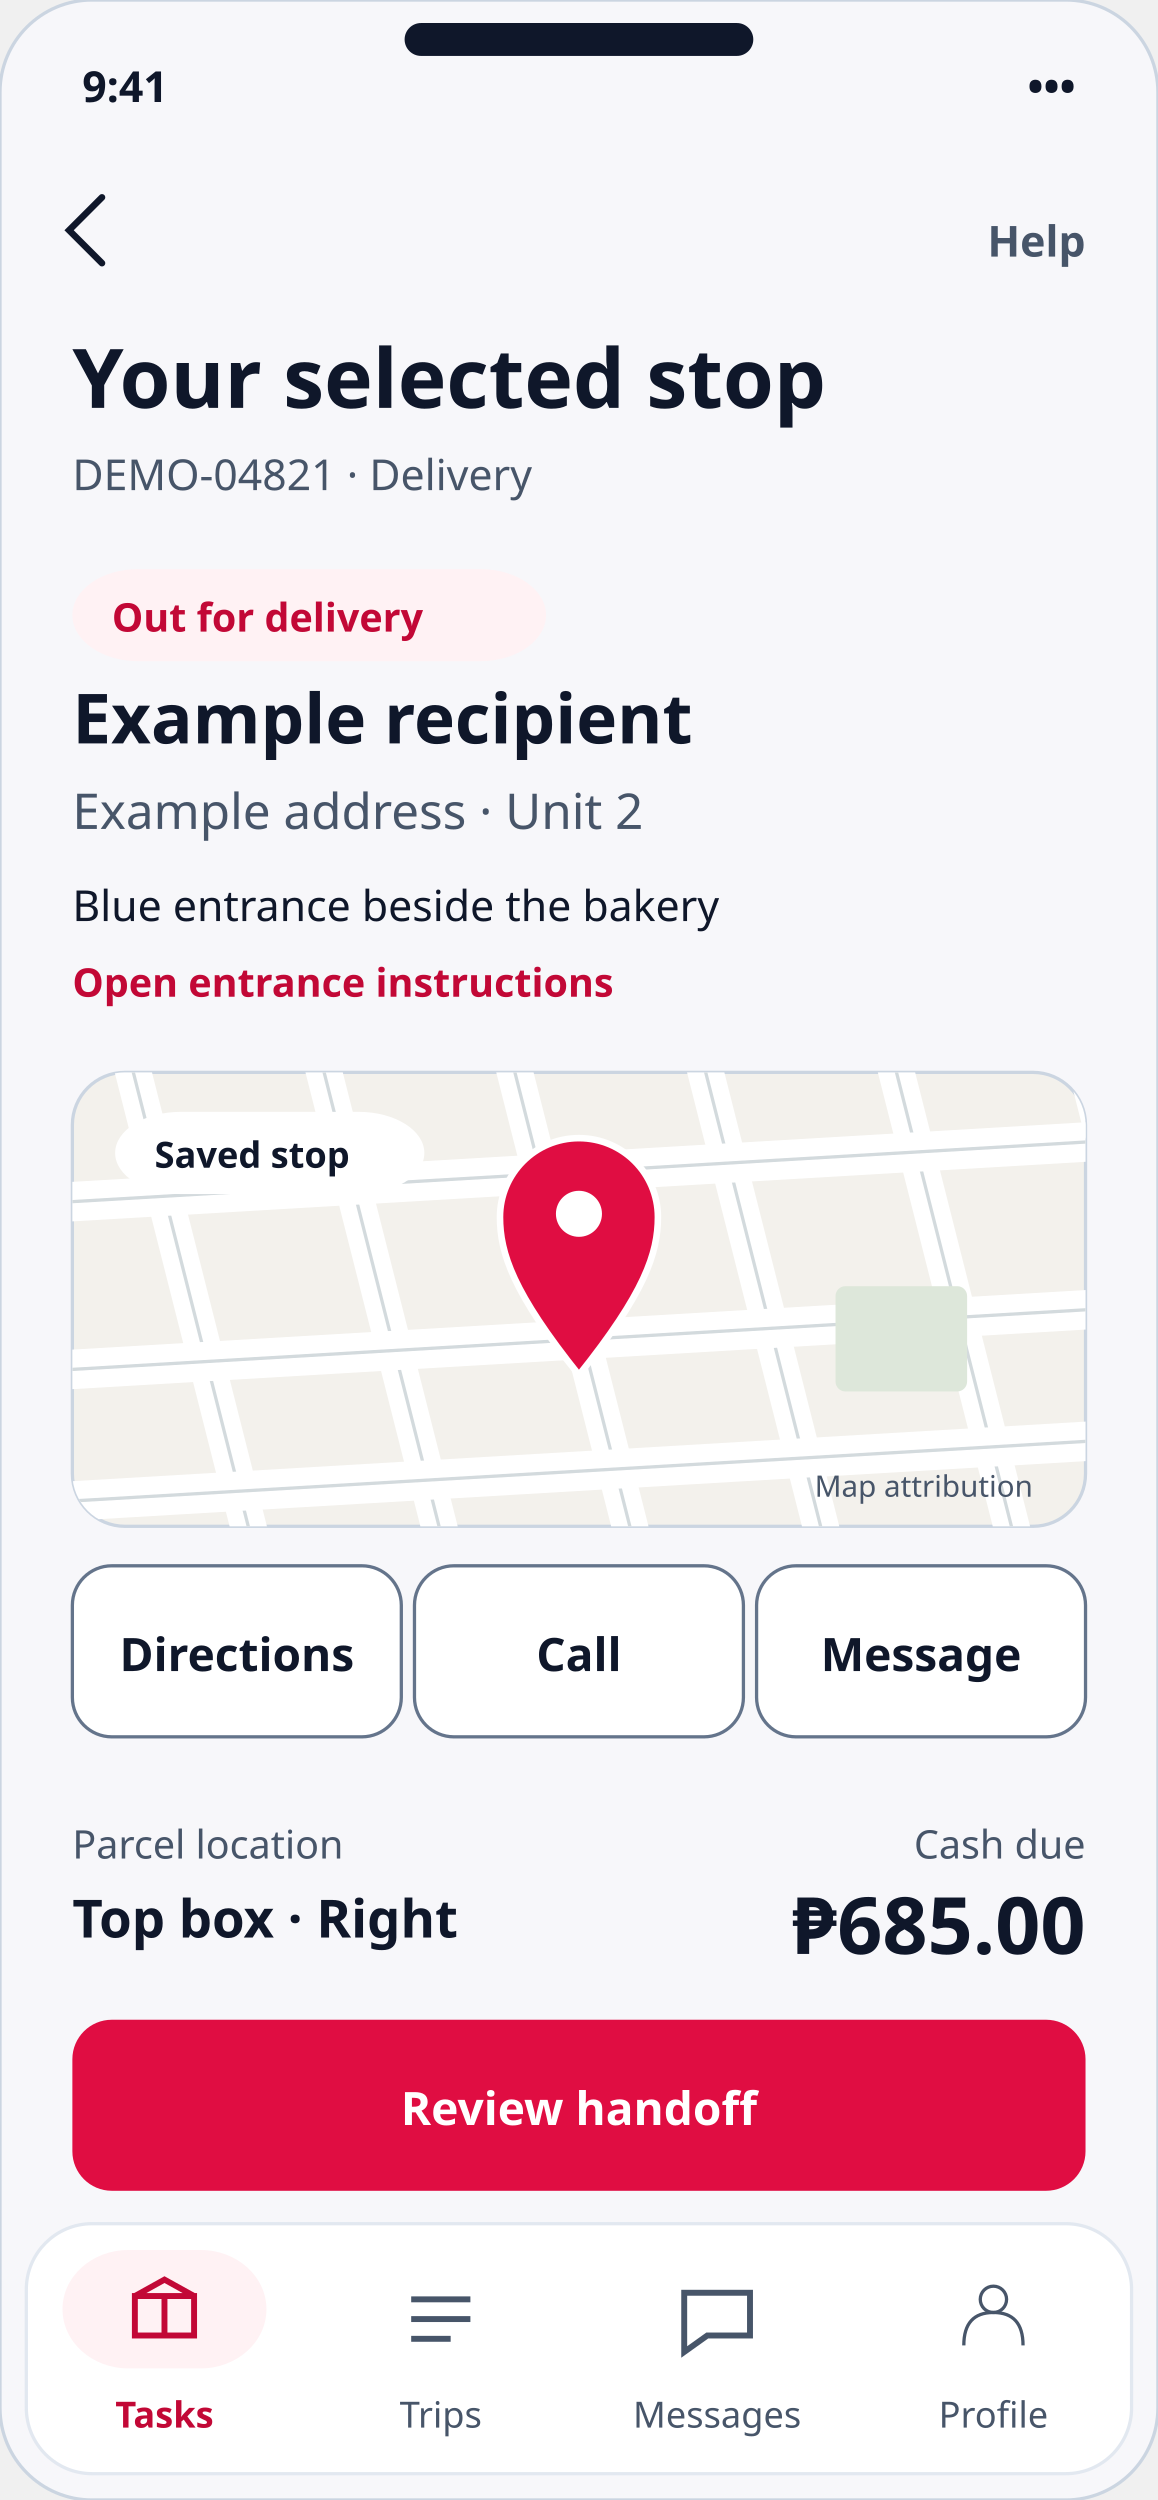
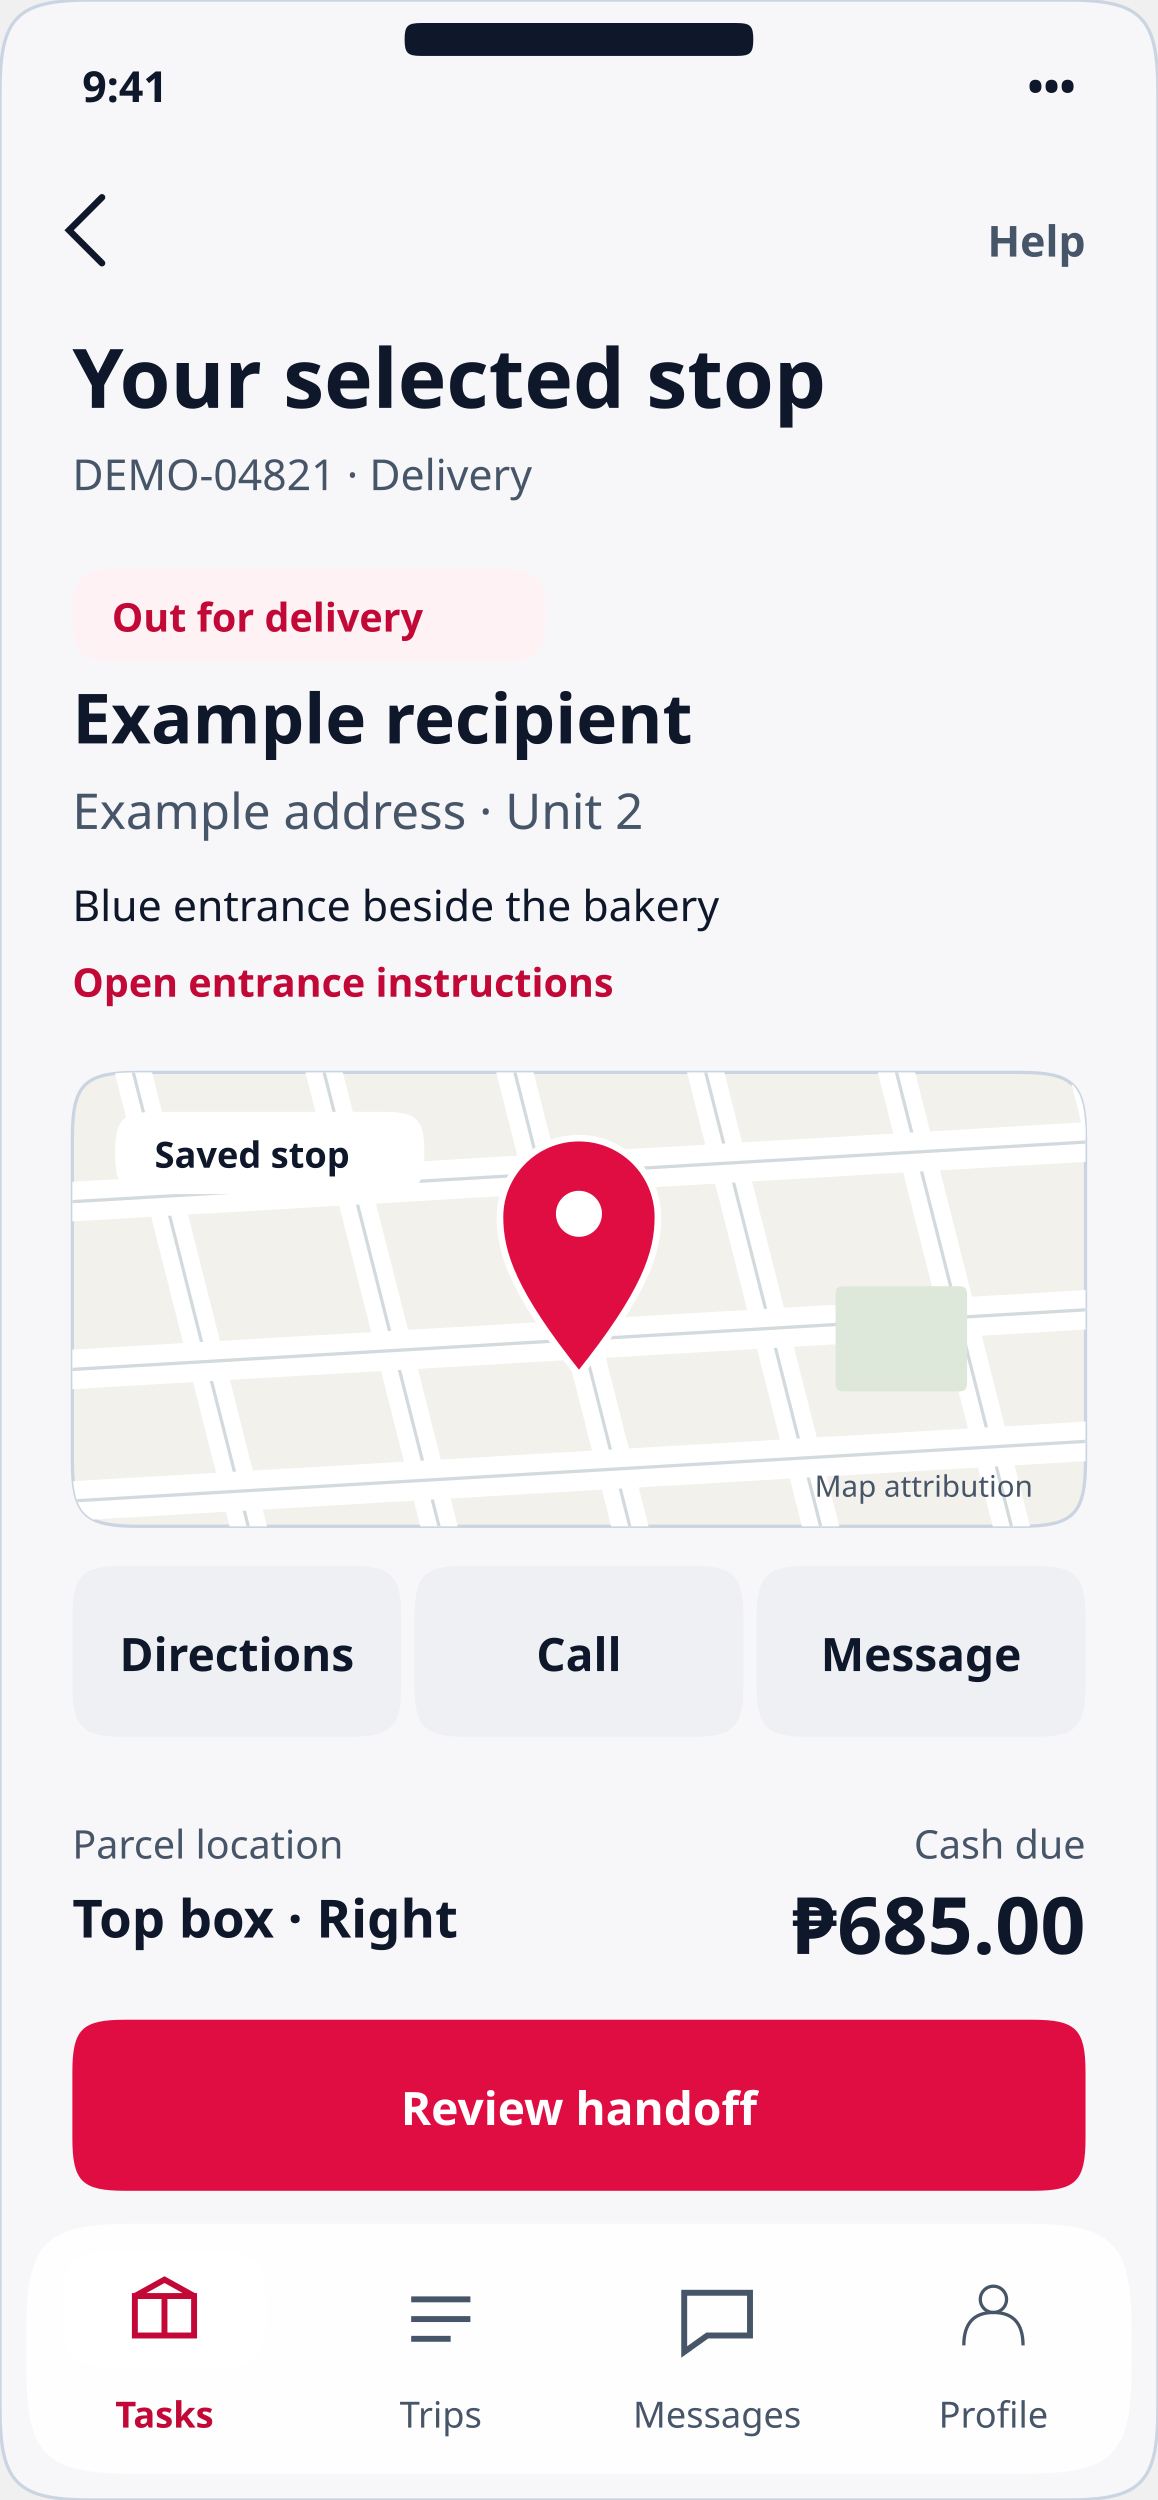
<svg xmlns="http://www.w3.org/2000/svg" width="352" height="760" viewBox="0 0 352 760">
-   <rect x="0" y="0" width="352" height="760" rx="28" fill="#F7F7FA" stroke="#CBD5E1" />
-   <rect x="123" y="7" width="106" height="10" rx="5" fill="#0F172A" stroke="none" />
-   <text x="25" y="31" font-family="Plus Jakarta Sans, sans-serif" font-size="13" font-weight="600" fill="#0F172A" text-anchor="start">9:41</text>
-   <text x="327" y="31" font-family="Plus Jakarta Sans, sans-serif" font-size="13" font-weight="600" fill="#0F172A" text-anchor="end">•••</text>
+   <path d="M28 0 H324 C346.96 0 352 5.04 352 28 V732 C352 754.96 346.96 760 324 760 H28 C5.04 760 0 754.96 0 732 V28 C0 5.04 5.04 0 28 0 Z" fill="#F7F7FA" stroke="#CBD5E1" fill-opacity="1" />
+   <path d="M128 7 H224 C228.1 7 229 7.9 229 12 V12 C229 16.1 228.1 17 224 17 H128 C123.9 17 123 16.1 123 12 V12 C123 7.9 123.9 7 128 7 Z" fill="#0F172A" stroke="none" fill-opacity="1" />
+   <text x="25" y="31" font-family="sans-serif" font-size="13" font-weight="600" fill="#0F172A" text-anchor="start">9:41</text>
+   <text x="327" y="31" font-family="sans-serif" font-size="13" font-weight="600" fill="#0F172A" text-anchor="end">•••</text>
  <path d="M31 60 21 70 31 80" fill="none" stroke="#0F172A" stroke-width="2" stroke-linecap="round" />
-   <text x="330" y="78" font-family="Plus Jakarta Sans, sans-serif" font-size="13" font-weight="600" fill="#475569" text-anchor="end">Help</text>
-   <text x="22" y="124" font-family="Plus Jakarta Sans, sans-serif" font-size="25" font-weight="600" fill="#0F172A" text-anchor="start">Your selected stop</text>
-   <text x="22" y="149" font-family="Plus Jakarta Sans, sans-serif" font-size="13" font-weight="500" fill="#475569" text-anchor="start">DEMO-04821 · Delivery</text>
-   <rect x="22" y="173" width="144" height="28" rx="20" fill="#FFF2F4" stroke="none" />
-   <text x="34" y="192" font-family="Plus Jakarta Sans, sans-serif" font-size="12" font-weight="600" fill="#C20836" text-anchor="start">Out for delivery</text>
-   <text x="22" y="226" font-family="Plus Jakarta Sans, sans-serif" font-size="21" font-weight="600" fill="#0F172A" text-anchor="start">Example recipient</text>
-   <text x="22" y="252" font-family="Plus Jakarta Sans, sans-serif" font-size="15" font-weight="400" fill="#475569" text-anchor="start">Example address · Unit 2</text>
-   <text x="22" y="280" font-family="Plus Jakarta Sans, sans-serif" font-size="13" font-weight="500" fill="#0F172A" text-anchor="start">Blue entrance beside the bakery</text>
-   <text x="22" y="303" font-family="Plus Jakarta Sans, sans-serif" font-size="12" font-weight="600" fill="#C20836" text-anchor="start">Open entrance instructions</text>
-   <rect x="22" y="326" width="308" height="138" rx="16" fill="#F3F1EC" stroke="#CBD5E1" />
+   <text x="330" y="78" font-family="sans-serif" font-size="13" font-weight="600" fill="#475569" text-anchor="end">Help</text>
+   <text x="22" y="124" font-family="sans-serif" font-size="25" font-weight="600" fill="#0F172A" text-anchor="start">Your selected stop</text>
+   <text x="22" y="149" font-family="sans-serif" font-size="13" font-weight="500" fill="#475569" text-anchor="start">DEMO-04821 · Delivery</text>
+   <path d="M36.0 173 H152.0 C163.48 173 166 175.52 166 187.0 V187.0 C166 198.48 163.48 201 152.0 201 H36.0 C24.52 201 22 198.48 22 187.0 V187.0 C22 175.52 24.52 173 36.0 173 Z" fill="#FFF2F4" stroke="none" fill-opacity="1" />
+   <text x="34" y="192" font-family="sans-serif" font-size="12" font-weight="600" fill="#C20836" text-anchor="start">Out for delivery</text>
+   <text x="22" y="226" font-family="sans-serif" font-size="21" font-weight="600" fill="#0F172A" text-anchor="start">Example recipient</text>
+   <text x="22" y="252" font-family="sans-serif" font-size="15" font-weight="400" fill="#475569" text-anchor="start">Example address · Unit 2</text>
+   <text x="22" y="280" font-family="sans-serif" font-size="13" font-weight="500" fill="#0F172A" text-anchor="start">Blue entrance beside the bakery</text>
+   <text x="22" y="303" font-family="sans-serif" font-size="12" font-weight="600" fill="#C20836" text-anchor="start">Open entrance instructions</text>
+   <path d="M42 326 H310 C326.4 326 330 329.6 330 346 V444 C330 460.4 326.4 464 310 464 H42 C25.6 464 22 460.4 22 444 V346 C22 329.6 25.6 326 42 326 Z" fill="#F3F1EC" stroke="#CBD5E1" fill-opacity="1" />
  <g clip-path="url(#mapclip-326)">
    <path d="M38 316 L78 474" stroke="#FFFFFF" stroke-width="11" fill="none" />
    <path d="M38 316 L78 474" stroke="#D3DADD" stroke-width="1" fill="none" />
    <path d="M96 316 L136 474" stroke="#FFFFFF" stroke-width="11" fill="none" />
    <path d="M96 316 L136 474" stroke="#D3DADD" stroke-width="1" fill="none" />
    <path d="M154 316 L194 474" stroke="#FFFFFF" stroke-width="11" fill="none" />
    <path d="M154 316 L194 474" stroke="#D3DADD" stroke-width="1" fill="none" />
    <path d="M212 316 L252 474" stroke="#FFFFFF" stroke-width="11" fill="none" />
    <path d="M212 316 L252 474" stroke="#D3DADD" stroke-width="1" fill="none" />
    <path d="M270 316 L310 474" stroke="#FFFFFF" stroke-width="11" fill="none" />
    <path d="M270 316 L310 474" stroke="#D3DADD" stroke-width="1" fill="none" />
    <path d="M328 316 L368 474" stroke="#FFFFFF" stroke-width="11" fill="none" />
    <path d="M328 316 L368 474" stroke="#D3DADD" stroke-width="1" fill="none" />
    <path d="M10 366 L350 346" stroke="#FFFFFF" stroke-width="12" fill="none" />
    <path d="M10 366 L350 346" stroke="#D3DADD" stroke-width="1" fill="none" />
    <path d="M10 417 L350 397" stroke="#FFFFFF" stroke-width="12" fill="none" />
    <path d="M10 417 L350 397" stroke="#D3DADD" stroke-width="1" fill="none" />
    <path d="M10 457 L350 437" stroke="#FFFFFF" stroke-width="12" fill="none" />
    <path d="M10 457 L350 437" stroke="#D3DADD" stroke-width="1" fill="none" />
-     <rect x="254" y="391" width="40" height="32" rx="3" fill="#DDE7DA" stroke="none" />
+     <path d="M257 391 H291 C293.46 391 294 391.54 294 394 V420 C294 422.46 293.46 423 291 423 H257 C254.54 423 254 422.46 254 420 V394 C254 391.54 254.54 391 257 391 Z" fill="#DDE7DA" stroke="none" fill-opacity="1" />
  </g>
  <defs>
    <clipPath id="mapclip-326">
-       <rect x="22" y="326" width="308" height="138" rx="16" fill="#FFFFFF" stroke="none" />
+       <path d="M42 326 H310 C326.4 326 330 329.6 330 346 V444 C330 460.4 326.4 464 310 464 H42 C25.6 464 22 460.4 22 444 V346 C22 329.6 25.6 326 42 326 Z" fill="#FFFFFF" stroke="none" fill-opacity="1" />
    </clipPath>
  </defs>
  <path d="M176 418c-20-25-24-37-24-48a24 24 0 1 1 48 0c0 11-4 23-24 48Z" fill="#E00D42" stroke="white" stroke-width="2" />
  <circle cx="176" cy="369" r="7" fill="white" />
-   <rect x="35" y="338" width="94" height="25" rx="20" fill="#FFFFFF" stroke="none" />
-   <text x="47" y="355" font-family="Plus Jakarta Sans, sans-serif" font-size="11" font-weight="600" fill="#0F172A" text-anchor="start">Saved stop</text>
-   <text x="314" y="455" font-family="Plus Jakarta Sans, sans-serif" font-size="9" font-weight="400" fill="#475569" text-anchor="end">Map attribution</text>
-   <rect x="22" y="476" width="100" height="52" rx="12" fill="#FFFFFF" stroke="#64748B" />
-   <text x="72.0" y="508" font-family="Plus Jakarta Sans, sans-serif" font-size="14" font-weight="600" fill="#0F172A" text-anchor="middle">Directions</text>
-   <rect x="126" y="476" width="100" height="52" rx="12" fill="#FFFFFF" stroke="#64748B" />
-   <text x="176.0" y="508" font-family="Plus Jakarta Sans, sans-serif" font-size="14" font-weight="600" fill="#0F172A" text-anchor="middle">Call</text>
-   <rect x="230" y="476" width="100" height="52" rx="12" fill="#FFFFFF" stroke="#64748B" />
-   <text x="280.0" y="508" font-family="Plus Jakarta Sans, sans-serif" font-size="14" font-weight="600" fill="#0F172A" text-anchor="middle">Message</text>
-   <text x="22" y="565" font-family="Plus Jakarta Sans, sans-serif" font-size="12" font-weight="500" fill="#475569" text-anchor="start">Parcel location</text>
-   <text x="22" y="589" font-family="Plus Jakarta Sans, sans-serif" font-size="16" font-weight="600" fill="#0F172A" text-anchor="start">Top box · Right</text>
-   <text x="330" y="565" font-family="Plus Jakarta Sans, sans-serif" font-size="12" font-weight="500" fill="#475569" text-anchor="end">Cash due</text>
-   <text x="330" y="594" font-family="Plus Jakarta Sans, sans-serif" font-size="24" font-weight="600" fill="#0F172A" text-anchor="end">₱685.00</text>
-   <rect x="22" y="614" width="308" height="52" rx="12" fill="#E00D42" stroke="none" />
-   <text x="176.0" y="646" font-family="Plus Jakarta Sans, sans-serif" font-size="14" font-weight="600" fill="#FFFFFF" text-anchor="middle">Review handoff</text>
-   <rect x="8" y="676" width="336" height="76" rx="20" fill="#FFFFFF" stroke="#E2E8F0" />
-   <rect x="19" y="684" width="62" height="36" rx="20" fill="#FFF2F4" stroke="none" />
+   <path d="M47.5 338 H116.5 C126.75 338 129 340.25 129 350.5 V350.5 C129 360.75 126.75 363 116.5 363 H47.5 C37.25 363 35 360.75 35 350.5 V350.5 C35 340.25 37.25 338 47.5 338 Z" fill="#FFFFFF" stroke="none" fill-opacity="1" />
+   <text x="47" y="355" font-family="sans-serif" font-size="11" font-weight="600" fill="#0F172A" text-anchor="start">Saved stop</text>
+   <text x="314" y="455" font-family="sans-serif" font-size="9" font-weight="400" fill="#475569" text-anchor="end">Map attribution</text>
+   <path d="M38 476 H106 C119.12 476 122 478.88 122 492 V512 C122 525.12 119.12 528 106 528 H38 C24.88 528 22 525.12 22 512 V492 C22 478.88 24.88 476 38 476 Z" fill="#EEF0F4" stroke="none" fill-opacity="1" />
+   <text x="72.0" y="508" font-family="sans-serif" font-size="14" font-weight="600" fill="#0F172A" text-anchor="middle">Directions</text>
+   <path d="M142 476 H210 C223.12 476 226 478.88 226 492 V512 C226 525.12 223.12 528 210 528 H142 C128.88 528 126 525.12 126 512 V492 C126 478.88 128.88 476 142 476 Z" fill="#EEF0F4" stroke="none" fill-opacity="1" />
+   <text x="176.0" y="508" font-family="sans-serif" font-size="14" font-weight="600" fill="#0F172A" text-anchor="middle">Call</text>
+   <path d="M246 476 H314 C327.12 476 330 478.88 330 492 V512 C330 525.12 327.12 528 314 528 H246 C232.88 528 230 525.12 230 512 V492 C230 478.88 232.88 476 246 476 Z" fill="#EEF0F4" stroke="none" fill-opacity="1" />
+   <text x="280.0" y="508" font-family="sans-serif" font-size="14" font-weight="600" fill="#0F172A" text-anchor="middle">Message</text>
+   <text x="22" y="565" font-family="sans-serif" font-size="12" font-weight="500" fill="#475569" text-anchor="start">Parcel location</text>
+   <text x="22" y="589" font-family="sans-serif" font-size="16" font-weight="600" fill="#0F172A" text-anchor="start">Top box · Right</text>
+   <text x="330" y="565" font-family="sans-serif" font-size="12" font-weight="500" fill="#475569" text-anchor="end">Cash due</text>
+   <text x="330" y="594" font-family="sans-serif" font-size="24" font-weight="600" fill="#0F172A" text-anchor="end">₱685.00</text>
+   <path d="M38 614 H314 C327.12 614 330 616.88 330 630 V650 C330 663.12 327.12 666 314 666 H38 C24.88 666 22 663.12 22 650 V630 C22 616.88 24.88 614 38 614 Z" fill="#E00D42" stroke="none" fill-opacity="1" />
+   <text x="176.0" y="646" font-family="sans-serif" font-size="14" font-weight="600" fill="#FFFFFF" text-anchor="middle">Review handoff</text>
+   <path d="M40 676 H312 C338.24 676 344 681.76 344 708 V720 C344 746.24 338.24 752 312 752 H40 C13.76 752 8 746.24 8 720 V708 C8 681.76 13.76 676 40 676 Z" fill="#FFFFFF" stroke="none" fill-opacity="0.82" />
+   <path d="M37 684 H63 C77.76 684 81 687.24 81 702 V702 C81 716.76 77.76 720 63 720 H37 C22.24 720 19 716.76 19 702 V702 C19 687.24 22.24 684 37 684 Z" fill="#FFFFFF" stroke="none" fill-opacity="1" />
  <path d="M41 698h18v12h-18z M41 698l9-5 9 5 M50 698v12" fill="none" stroke="#C20836" stroke-width="1.8" />
-   <text x="50" y="738" font-family="Plus Jakarta Sans, sans-serif" font-size="11" font-weight="600" fill="#C20836" text-anchor="middle">Tasks</text>
+   <text x="50" y="738" font-family="sans-serif" font-size="11" font-weight="600" fill="#C20836" text-anchor="middle">Tasks</text>
  <path d="M125 699h18 M125 705h18 M125 711h12" fill="none" stroke="#475569" stroke-width="1.8" />
-   <text x="134" y="738" font-family="Plus Jakarta Sans, sans-serif" font-size="11" font-weight="500" fill="#475569" text-anchor="middle">Trips</text>
+   <text x="134" y="738" font-family="sans-serif" font-size="11" font-weight="500" fill="#475569" text-anchor="middle">Trips</text>
  <path d="M208 697h20v13h-13l-7 5z" fill="none" stroke="#475569" stroke-width="1.8" />
-   <text x="218" y="738" font-family="Plus Jakarta Sans, sans-serif" font-size="11" font-weight="500" fill="#475569" text-anchor="middle">Messages</text>
+   <text x="218" y="738" font-family="sans-serif" font-size="11" font-weight="500" fill="#475569" text-anchor="middle">Messages</text>
  <circle cx="302" cy="699" r="4" stroke="#475569" fill="none" />
  <path d="M293 713q0-10 9-10t9 10" stroke="#475569" fill="none" />
-   <text x="302" y="738" font-family="Plus Jakarta Sans, sans-serif" font-size="11" font-weight="500" fill="#475569" text-anchor="middle">Profile</text>
+   <text x="302" y="738" font-family="sans-serif" font-size="11" font-weight="500" fill="#475569" text-anchor="middle">Profile</text>
</svg>
